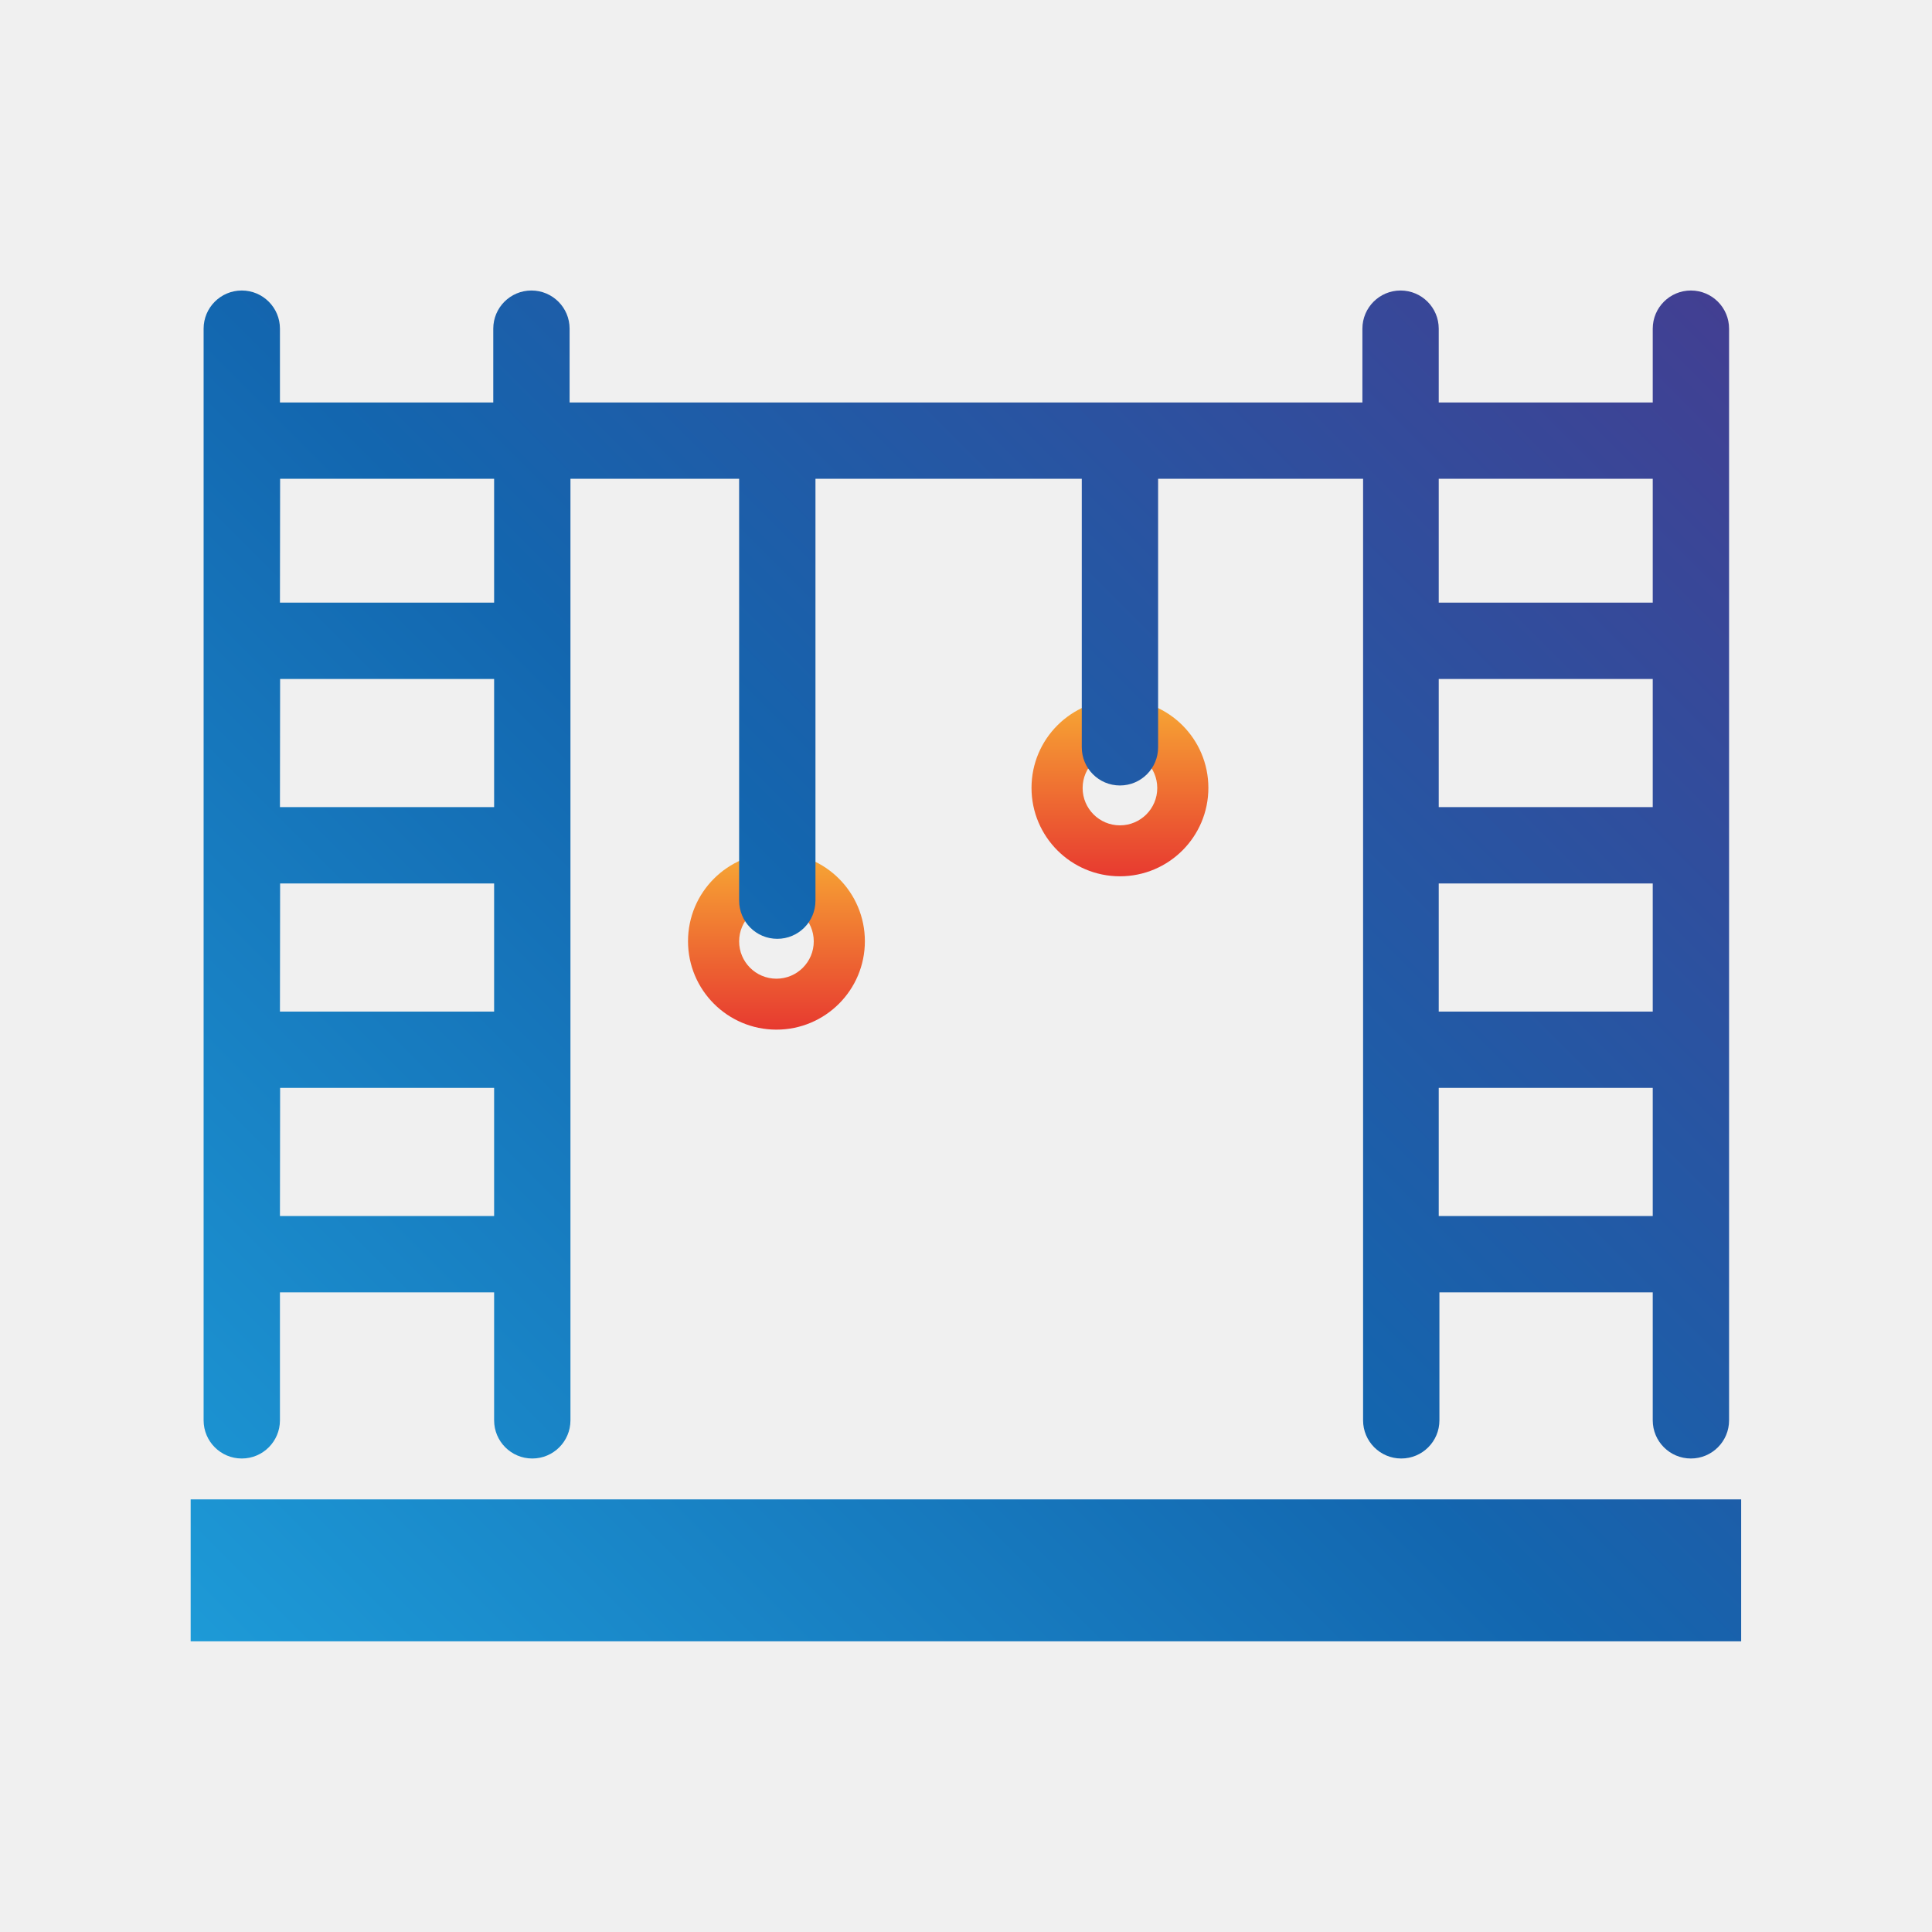
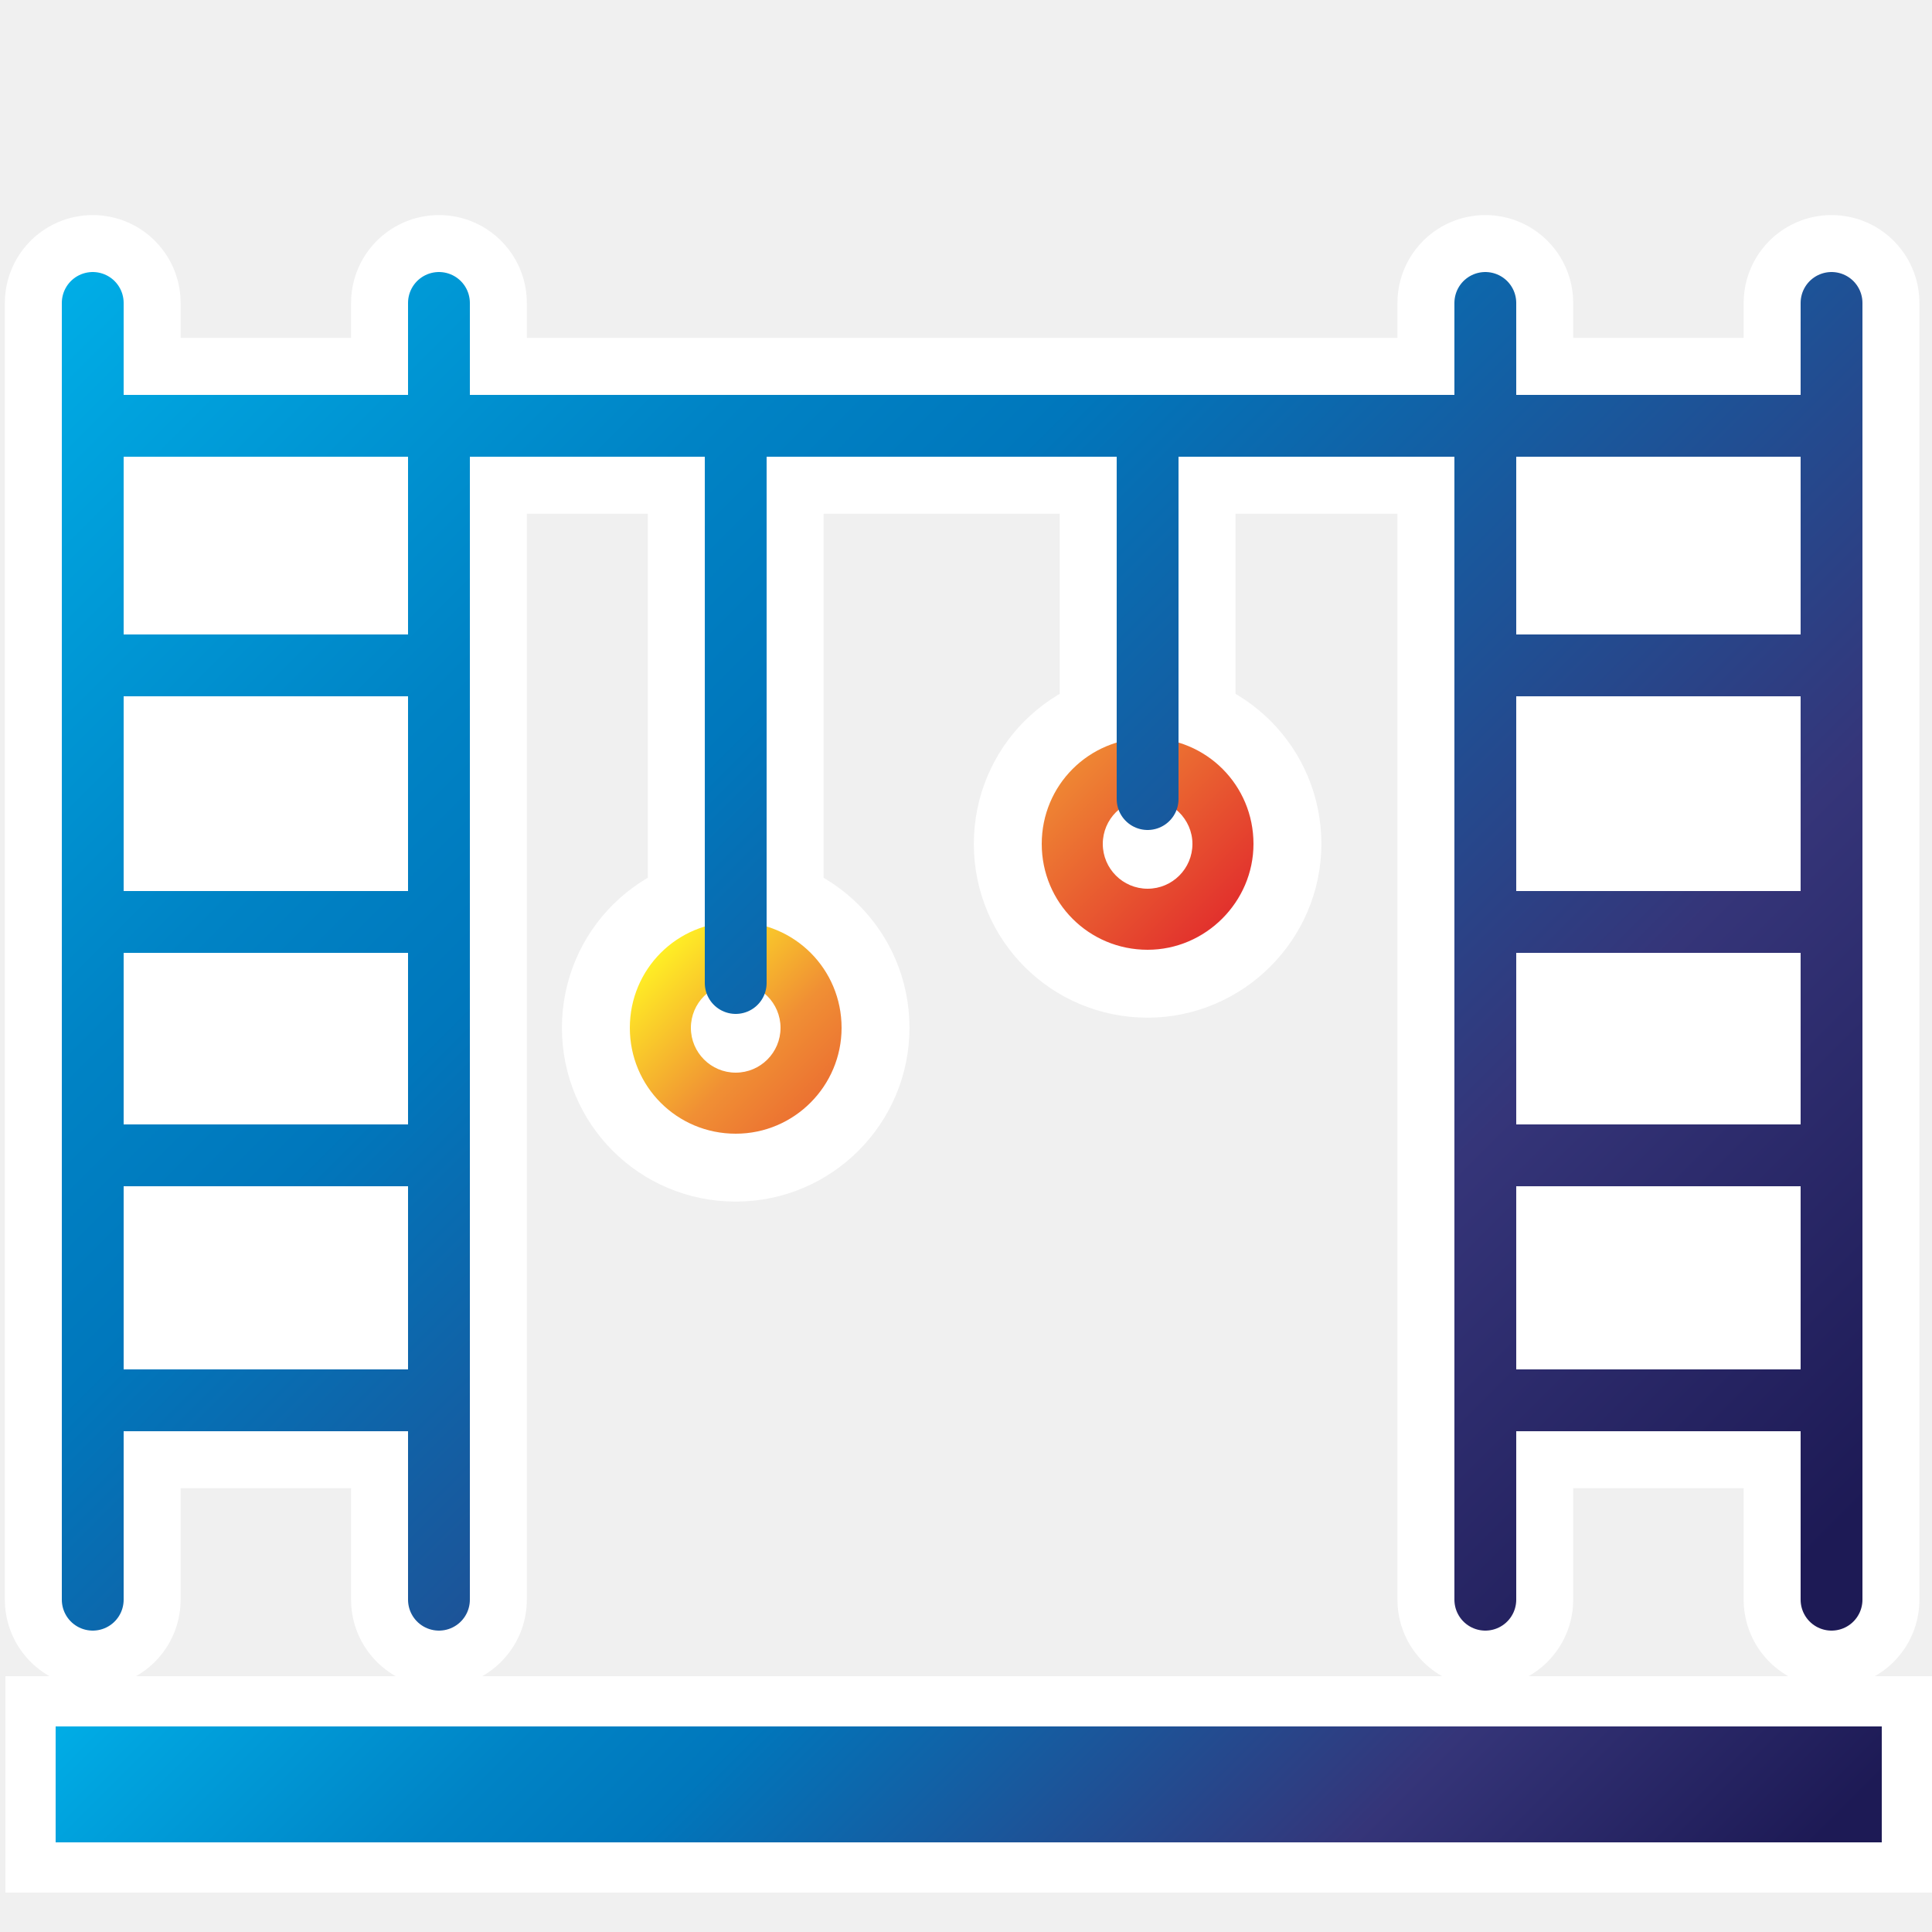
- <svg xmlns="http://www.w3.org/2000/svg" xmlns:xlink="http://www.w3.org/1999/xlink" id="Layer_1" data-name="Layer 1" viewBox="0 0 113.39 113.39">
-   <defs>
-     <style>.cls-1{fill:url(#New_Gradient_Swatch_copy);}.cls-2{fill:url(#New_Gradient_Swatch_copy-2);}.cls-3{fill:url(#linear-gradient);}</style>
-     <linearGradient id="New_Gradient_Swatch_copy" x1="45.57" y1="50.06" x2="45.57" y2="60.43" gradientUnits="userSpaceOnUse">
-       <stop offset="0" stop-color="#f7a834" />
-       <stop offset="1" stop-color="#e73a30" />
+ <svg xmlns="http://www.w3.org/2000/svg" version="1.1" x="0px" y="0px" viewBox="0 0 250 250" style="enable-background:new 0 0 250 250;" xml:space="preserve">
+   <style type="text/css">
+ 	.st0{fill:#FFFFFF;stroke:#FFFFFF;stroke-width:17.573;stroke-miterlimit:10;}
+ 	.st1{fill:#FFFFFF;stroke:#FFFFFF;stroke-width:22.741;stroke-linecap:round;stroke-linejoin:round;stroke-miterlimit:10;}
+ 	.st2{fill:#FFFFFF;stroke:#FFFFFF;stroke-width:28;stroke-linecap:square;stroke-miterlimit:10;}
+ 	.st3{fill:#FFFFFF;}
+ 	.st4{fill:url(#SVGID_1_);}
+ 	.st5{fill:none;stroke:url(#SVGID_2_);stroke-width:8;stroke-linecap:round;stroke-linejoin:round;stroke-miterlimit:10;}
+ 	.st6{fill:none;stroke:url(#SVGID_3_);stroke-width:15;stroke-linecap:square;stroke-miterlimit:10;}
+ </style>
+   <g id="White">
+     <path class="st0" d="M95.2,146.7c-7.6,0-13.7-6.1-13.7-13.7c0-7.6,6.1-13.7,13.7-13.7c7.6,0,13.7,6.1,13.7,13.7   C108.9,140.5,102.8,146.7,95.2,146.7z M95.2,127.2c-3.2,0-5.8,2.6-5.8,5.8s2.6,5.8,5.8,5.8s5.8-2.6,5.8-5.8S98.4,127.2,95.2,127.2z    M148.5,122.9c-7.6,0-13.7-6.1-13.7-13.7c0-7.6,6.1-13.7,13.7-13.7s13.7,6.1,13.7,13.7C162.2,116.7,156,122.9,148.5,122.9z    M148.5,103.4c-3.2,0-5.8,2.6-5.8,5.8s2.6,5.8,5.8,5.8s5.8-2.6,5.8-5.8S151.6,103.4,148.5,103.4z" />
+     <path class="st1" d="M12,39.2V207 M56.8,39.2V207 M192.2,39.2V207 M148.5,56.1v47.3 M95.2,56.1v71.1 M237,39.2V207 M12,55.1h225    M13.7,86.1h41.1 M13.7,119.3h41.1 M13.7,149.5h41.1 M13.7,181.2h43.1 M194.6,86.1h41.1 M194.6,119.3h41.1 M194.6,149.5h41.1    M194.6,181.2h42.1" />
+     <line class="st2" x1="14.7" y1="230.9" x2="236" y2="230.9" />
+     <rect x="18.5" y="59.2" class="st3" width="36.2" height="120.3" />
+     <rect x="198.8" y="61.3" class="st3" width="37.9" height="113.7" />
+   </g>
+   <g id="orange">
+     <g id="Orange">
+ 	</g>
+     <linearGradient id="SVGID_1_" gradientUnits="userSpaceOnUse" x1="104.798" y1="104.025" x2="138.895" y2="138.123">
+       <stop offset="0" style="stop-color:#FFEE25" />
+       <stop offset="0.371" style="stop-color:#F08F34" />
+       <stop offset="1" style="stop-color:#E2312D" />
    </linearGradient>
-     <linearGradient id="New_Gradient_Swatch_copy-2" x1="65.73" y1="41.06" x2="65.73" y2="51.43" xlink:href="#New_Gradient_Swatch_copy" />
-     <linearGradient id="linear-gradient" x1="14.64" y1="99.78" x2="98.75" y2="15.67" gradientUnits="userSpaceOnUse">
-       <stop offset="0" stop-color="#1d9ad7" />
-       <stop offset="0.48" stop-color="#1366af" />
-       <stop offset="1" stop-color="#423f92" />
+     <path class="st4" d="M95.2,146.7c-7.6,0-13.7-6.1-13.7-13.7c0-7.6,6.1-13.7,13.7-13.7c7.6,0,13.7,6.1,13.7,13.7   C108.9,140.5,102.8,146.7,95.2,146.7z M95.2,127.2c-3.2,0-5.8,2.6-5.8,5.8s2.6,5.8,5.8,5.8s5.8-2.6,5.8-5.8S98.4,127.2,95.2,127.2z    M148.5,122.9c-7.6,0-13.7-6.1-13.7-13.7c0-7.6,6.1-13.7,13.7-13.7s13.7,6.1,13.7,13.7C162.2,116.7,156,122.9,148.5,122.9z    M148.5,103.4c-3.2,0-5.8,2.6-5.8,5.8s2.6,5.8,5.8,5.8s5.8-2.6,5.8-5.8S151.6,103.4,148.5,103.4z" />
+   </g>
+   <g id="Blue_1_">
+     <linearGradient id="SVGID_2_" gradientUnits="userSpaceOnUse" x1="23.471" y1="22.081" x2="225.529" y2="224.139">
+       <stop offset="0" style="stop-color:#00ADE6" />
+       <stop offset="5.543736e-02" style="stop-color:#00A3DE" />
+       <stop offset="0.25" style="stop-color:#0083C5" />
+       <stop offset="0.358" style="stop-color:#0077BC" />
+       <stop offset="0.726" style="stop-color:#353579" />
+       <stop offset="0.966" style="stop-color:#1D1A55" />
    </linearGradient>
-   </defs>
-   <path class="cls-1" d="M45.57,60.43a5.19,5.19,0,1,1,5.19-5.19A5.19,5.19,0,0,1,45.57,60.43Zm0-7.37a2.19,2.19,0,1,0,2.19,2.19A2.19,2.19,0,0,0,45.57,53.06Z" />
-   <path class="cls-2" d="M65.73,51.43a5.19,5.19,0,1,1,5.19-5.19A5.19,5.19,0,0,1,65.73,51.43Zm0-7.37a2.19,2.19,0,1,0,2.19,2.19A2.19,2.19,0,0,0,65.73,44.06Z" />
-   <path class="cls-3" d="M14.19,85.6a2.24,2.24,0,0,0,2.24-2.24V75.85H29v7.51a2.24,2.24,0,0,0,4.48,0V28.1h9.9V52.86a2.24,2.24,0,0,0,4.48,0V28.1H63.49V43.86a2.24,2.24,0,0,0,4.48,0V28.1H80V83.36a2.24,2.24,0,0,0,4.48,0V75.85H97v7.51a2.24,2.24,0,1,0,4.48,0V19.29a2.24,2.24,0,1,0-4.48,0v4.33H84.44V19.29a2.24,2.24,0,0,0-4.48,0v4.33H33.43V19.29a2.24,2.24,0,0,0-4.48,0v4.33H16.43V19.29a2.24,2.24,0,0,0-4.48,0V83.36A2.24,2.24,0,0,0,14.19,85.6ZM84.44,28.1H97v7.27H84.44Zm0,11.75H97v7.52H84.44Zm0,12H97v7.52H84.44Zm0,12H97v7.52H84.44Zm-68-35.75H29v7.27H16.43Zm0,11.75H29v7.52H16.43Zm0,12H29v7.52H16.43Zm0,12H29v7.52H16.43ZM11.19,96.33h91V88h-91Z" />
+     <path class="st5" d="M12,39.2V207 M56.8,39.2V207 M192.2,39.2V207 M148.5,56.1v47.3 M95.2,56.1v71.1 M237,39.2V207 M12,55.1h225    M13.7,86.1h41.1 M13.7,119.3h41.1 M13.7,149.5h41.1 M13.7,181.2h43.1 M194.6,86.1h41.1 M194.6,119.3h41.1 M194.6,149.5h41.1    M194.6,181.2h42.1" />
+     <linearGradient id="SVGID_3_" gradientUnits="userSpaceOnUse" x1="62.528" y1="168.092" x2="188.176" y2="293.74">
+       <stop offset="0" style="stop-color:#00ADE6" />
+       <stop offset="5.543736e-02" style="stop-color:#00A3DE" />
+       <stop offset="0.25" style="stop-color:#0083C5" />
+       <stop offset="0.358" style="stop-color:#0077BC" />
+       <stop offset="0.726" style="stop-color:#353579" />
+       <stop offset="0.966" style="stop-color:#1D1A55" />
+     </linearGradient>
+     <line class="st6" x1="14.7" y1="230.9" x2="236" y2="230.9" />
+   </g>
</svg>
